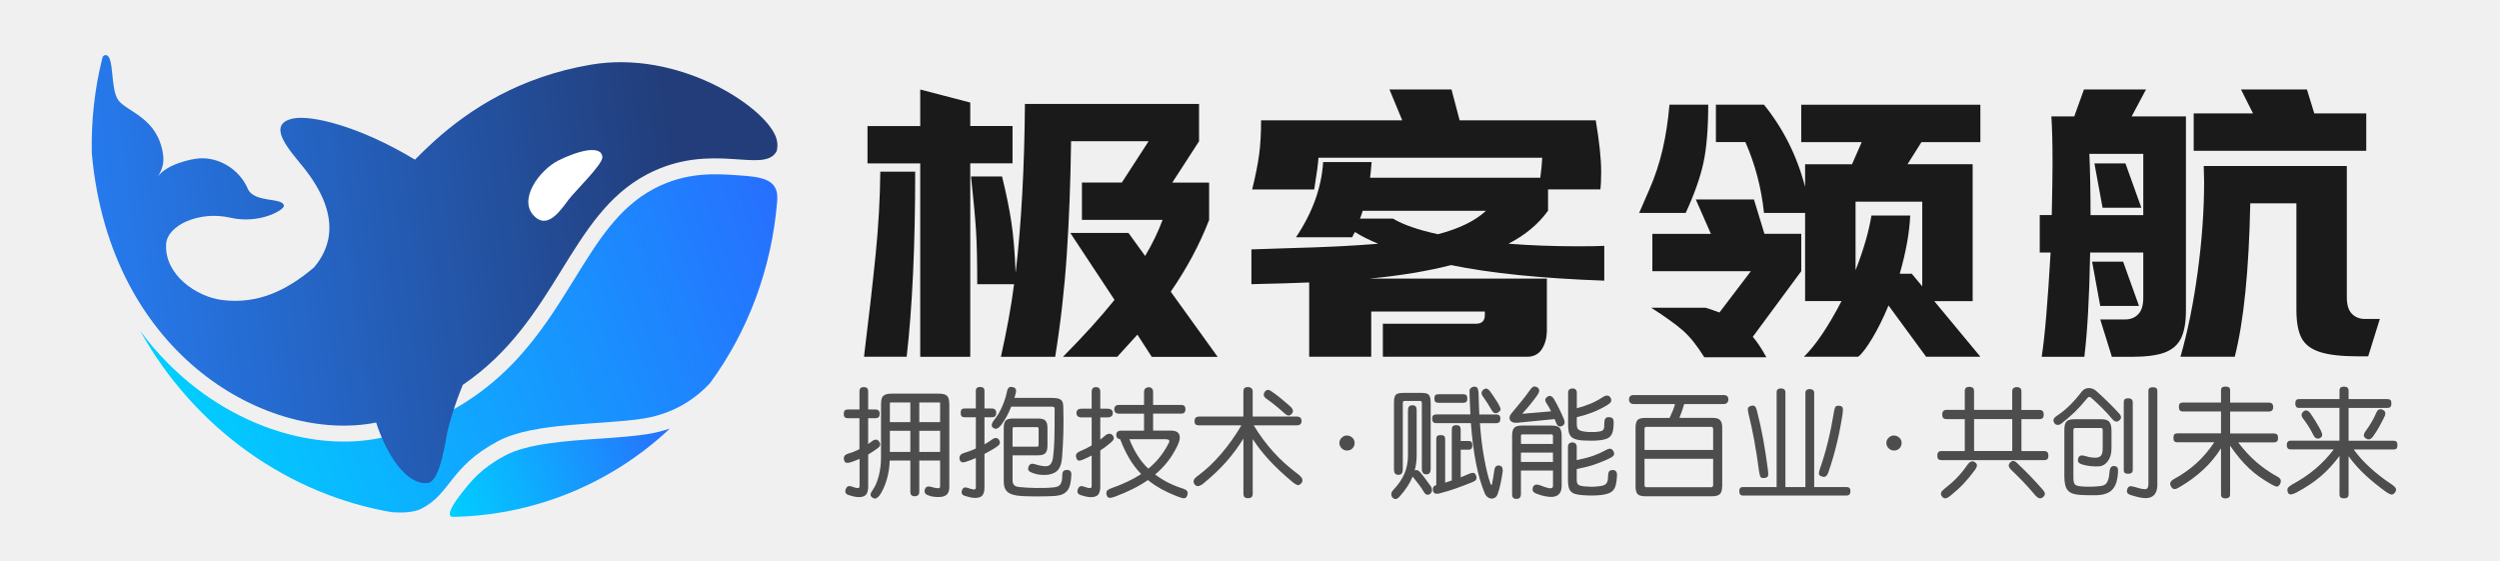
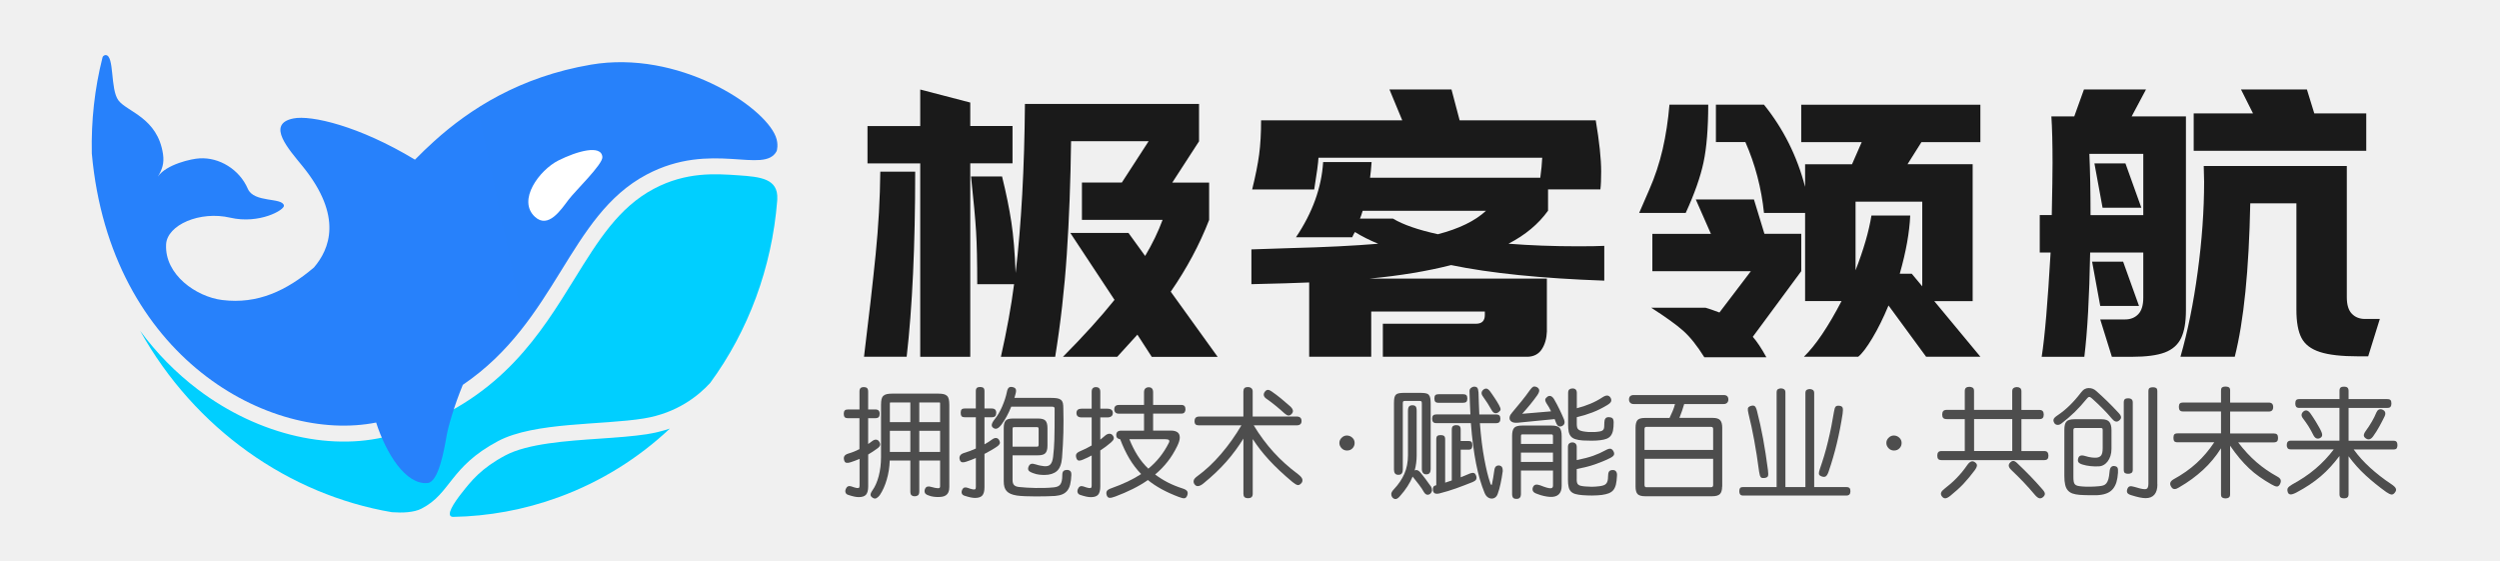
<svg xmlns="http://www.w3.org/2000/svg" version="1.1" id="图层_1" x="0px" y="0px" viewBox="0 0 580 130" style="enable-background:new 0 0 580 130;" xml:space="preserve">
  <style type="text/css">
	.st0{fill:url(#SVGID_1_);}
	.st1{fill:url(#SVGID_2_);}
	.st2{fill:url(#SVGID_3_);}
	.st3{fill:#FFFFFF;}
	.st4{fill:#1A1A1A;}
	.st5{fill:#4D4D4D;}
</style>
  <g>
-     <linearGradient id="SVGID_1_" gradientUnits="userSpaceOnUse" x1="248.397" y1="5.895" x2="406.8" y2="5.895" gradientTransform="matrix(-0.8887 0.3247 0.3432 0.9393 402.5335 -32.1399)">
+     <linearGradient id="SVGID_1_" gradientUnits="memberSpaceOnUse" x1="248.397" y1="5.895" x2="406.8" y2="5.895" gradientTransform="matrix(-0.8887 0.3247 0.3432 0.9393 402.5335 -32.1399)">
      <stop offset="0" style="stop-color:#276FFE" />
      <stop offset="1" style="stop-color:#00CFFF" />
    </linearGradient>
    <path class="st0" d="M32.52,76.74c3.81,5.17,8.3,9.75,13.41,13.62c14.19,10.74,31.75,14.7,45.82,10.36   c1.26-0.39,2.48-0.8,3.67-1.23c21.19-7.74,30.04-22.06,37.9-34.77c5.51-8.9,10.26-16.59,18.44-20.92c7.5-3.97,14.26-3.5,19.7-3.12   c5.05,0.35,9.16,0.77,8.94,5.47c-0.01,0.26-0.01,0.3-0.02,0.45c-1.24,15.49-6.68,30.15-15.56,42.25c-2.8,3.05-7.75,6.99-15.38,8.23   c-9.69,1.58-25.4,0.78-33.85,5.26c-11.25,5.97-10.91,12.17-17.78,15.67c-1.76,0.9-4.39,1-6.86,0.82   C67.09,114.77,45.25,99.56,32.52,76.74z" />
-     <linearGradient id="SVGID_2_" gradientUnits="userSpaceOnUse" x1="292.969" y1="38.134" x2="350.912" y2="38.134" gradientTransform="matrix(-0.8887 0.3247 0.3432 0.9393 402.5335 -32.1399)">
+     <linearGradient id="SVGID_2_" gradientUnits="memberSpaceOnUse" x1="292.969" y1="38.134" x2="350.912" y2="38.134" gradientTransform="matrix(-0.8887 0.3247 0.3432 0.9393 402.5335 -32.1399)">
      <stop offset="0" style="stop-color:#276FFE" />
      <stop offset="1" style="stop-color:#00CFFF" />
    </linearGradient>
    <path class="st1" d="M107.11,114.44c2.24-2.85,4.55-5.8,10.19-8.79c5.16-2.74,14.09-3.35,21.96-3.89   c3.92-0.27,7.63-0.53,10.83-1.02c1.95-0.3,3.74-0.76,5.38-1.31c-7.27,6.84-15.94,12.31-25.8,15.92   c-8.08,2.95-16.36,4.43-24.57,4.57C103.23,119.77,105.48,116.52,107.11,114.44z" />
-     <linearGradient id="SVGID_3_" gradientUnits="userSpaceOnUse" x1="272.855" y1="-4.639" x2="430.669" y2="-41.82" gradientTransform="matrix(-0.8887 0.3247 0.3432 0.9393 402.5335 -32.1399)">
+     <linearGradient id="SVGID_3_" gradientUnits="memberSpaceOnUse" x1="272.855" y1="-4.639" x2="430.669" y2="-41.82" gradientTransform="matrix(-0.8887 0.3247 0.3432 0.9393 402.5335 -32.1399)">
      <stop offset="0" style="stop-color:#223D7A" />
      <stop offset="1" style="stop-color:#2783FE" />
    </linearGradient>
    <path class="st2" d="M21.31,35.61c-0.16-7.69,0.65-15.04,2.48-22.28c0.14-0.45,0.57-0.57,0.78-0.55c2.02,0.16,0.97,7.91,2.92,10.51   c1.99,2.65,9.08,4.01,10.34,12.44c0.33,2.19-0.23,3.66-1.2,5.26c1.94-2.87,7.9-4.18,9.7-4.25c4.54-0.28,9.24,2.55,11.18,7.05   c1.43,3.33,8.01,1.95,8.39,3.89c0.2,1.02-5.73,4.39-12.48,2.82c-7-1.63-14.64,1.67-14.87,6.2c-0.36,7.07,7.05,12.15,12.99,12.9   c8.29,1.05,15.03-2.21,21.33-7.55c3.59-4.21,6.81-11.79-2.58-23.4c-3.15-3.9-8.69-9.87-2.19-11.17c4.11-0.82,15.23,1.72,28.21,9.56   c1.45-1.47,2.94-2.92,4.49-4.31c8.23-7.42,19.82-14.91,36.36-17.73c20.25-3.45,40.03,9.49,42.87,16.65   c0.74,1.86,0.24,3.38,0.23,3.4c-2.92,5.52-15.17-2.49-30.18,5.45c-18.17,9.62-20.74,33.93-42.66,48.78   c-1.96,4.71-3.43,9.8-3.76,11.8c-0.62,3.59-1.91,10.73-4.4,10.98c-5.08,0.5-9.64-6.84-11.96-14.03   C62.74,102.9,25.6,83.01,21.31,35.61z" />
    <path class="st3" d="M139.81,36.44c0.12,1.67-6.33,7.87-7.85,9.89c-1.79,2.37-4.72,6.83-7.81,3.97   c-4.17-3.85,1.04-10.84,5.45-13.07C133.89,35.08,139.59,33.45,139.81,36.44z" />
  </g>
  <g>
    <path class="st4" d="M203.23,59.03c0.66-6.55,1.02-12.96,1.08-19.21h8.1c0,17.14-0.66,31.46-1.98,42.95h-9.9   C201.67,73.5,202.57,65.58,203.23,59.03z M225.19,37.91v44.87h-11.61V37.91h-12.24v-8.67h12.24v-8.47l11.61,3.02v5.44H235v8.67   H225.19z M267.31,82.78l-3.33-5.14l-4.68,5.14h-12.6c4.74-4.77,8.73-9.17,11.97-13.21l-10.26-15.53h13.5l3.87,5.34   c1.68-2.82,3.03-5.61,4.05-8.37h-18.72v-8.67h9.27l6.21-9.58h-18c-0.12,9.34-0.45,18.07-0.99,26.17c-0.54,8.1-1.44,16.05-2.7,23.85   h-12.6c1.38-6.12,2.4-11.73,3.06-16.84h-8.55c0-5.24-0.09-9.33-0.27-12.25c-0.18-2.92-0.57-7.17-1.17-12.75h7.2   c0.96,3.9,1.68,7.43,2.16,10.59c0.48,3.16,0.81,7.09,0.99,11.8c1.32-11.23,2.04-24.3,2.16-39.22h40.41v8.67l-6.21,9.58h8.55v8.67   c-2.22,5.71-5.19,11.26-8.91,16.64l10.89,15.12H267.31z" />
    <path class="st4" d="M336.79,61.5c-5.52,1.41-11.82,2.46-18.9,3.13h41.13v12.3c-0.06,1.61-0.45,2.97-1.17,4.08   c-0.72,1.11-1.8,1.7-3.24,1.76h-33.66v-7.66h21.6c1.38,0,2.07-0.67,2.07-2.02v-0.81h-26.37v10.49h-14.4V65.53   c-2.94,0.13-7.41,0.27-13.41,0.4v-8.07l9.09-0.3c7.92-0.2,14.7-0.54,20.34-1.01c-1.98-0.81-3.78-1.71-5.4-2.72   c-0.18,0.27-0.39,0.67-0.63,1.21h-13.05c3.84-5.71,5.94-11.53,6.3-17.44h11.25c-0.12,1.61-0.24,2.82-0.36,3.63h39.51   c0.24-1.75,0.39-3.29,0.45-4.64h-51.93c-0.06,1.21-0.39,3.66-0.99,7.36h-14.4c0.78-3.16,1.32-5.86,1.62-8.12   c0.3-2.25,0.45-4.89,0.45-7.92h32.76l-2.97-7.16h14.4l1.89,7.16h31.59c0.84,4.98,1.26,8.94,1.26,11.9c0,1.81-0.06,3.19-0.18,4.13   h-12.15v4.94c-2.22,3.09-5.28,5.65-9.18,7.66c5.04,0.4,10.41,0.6,16.11,0.6c2.7,0,4.74-0.03,6.12-0.1v8.07   C357.7,64.59,345.85,63.38,336.79,61.5z M333.73,54.34c4.92-1.28,8.64-3.09,11.16-5.44h-28.62c-0.24,0.81-0.45,1.41-0.63,1.81h7.65   C325.63,52.12,329.11,53.33,333.73,54.34z" />
    <path class="st4" d="M395.38,37.65c-0.72,3.4-2.1,7.31-4.14,11.75h-10.8c0.24-0.6,1.02-2.4,2.34-5.39   c1.32-2.99,2.35-6.12,3.11-9.38c0.75-3.26,1.27-6.71,1.58-10.34h9C396.46,29.81,396.1,34.26,395.38,37.65z M409.51,54.24h8.55v8.67   l-11.25,15.23c0.96,1.08,2.01,2.66,3.15,4.74h-14.4c-1.68-2.69-3.32-4.74-4.91-6.15c-1.59-1.41-4.07-3.19-7.42-5.34h12.6   c0.72,0.2,1.8,0.57,3.24,1.11l7.29-9.58H383.5v-8.67h13.59l-3.51-7.97h13.5L409.51,54.24z M445.96,32.96l-3.24,5.14h15.12v31.76   h-8.91l10.71,12.91h-12.6l-8.73-11.9c-1.2,2.89-2.45,5.41-3.74,7.56c-1.29,2.15-2.38,3.6-3.29,4.33h-12.6   c2.7-2.62,5.61-6.92,8.73-12.91h-8.46V49.4h-9.54c-0.6-5.78-2.04-11.26-4.32-16.44h-6.84v-8.67h11.16   c4.5,5.58,7.68,11.93,9.54,19.06v-5.24h10.89l2.25-5.14h-14.04v-8.67h41.58v8.67H445.96z M446.14,46.78h-15.48v15.93   c1.86-4.77,3.09-9.01,3.69-12.71h9c-0.18,3.97-0.99,8.47-2.43,13.51h2.79l2.43,2.92V46.78z" />
    <path class="st4" d="M507.34,71.99c0,2.76-0.38,4.91-1.12,6.45c-0.75,1.55-2.01,2.66-3.78,3.33c-1.77,0.67-4.34,1.01-7.7,1.01   h-4.59l-2.7-8.67h5.76c1.26,0,2.28-0.4,3.06-1.21c0.78-0.81,1.17-2.08,1.17-3.83V58.58h-12.33c-0.18,10.28-0.63,18.35-1.35,24.2   h-9.9c0.72-4.57,1.41-12.64,2.07-24.2h-2.52V49.9h2.79c0.12-5.65,0.18-9.68,0.18-12.1c0-4.5-0.09-8.1-0.27-10.79h5.31l2.25-6.25   h14.4l-3.33,6.25h12.6V71.99z M497.44,49.9V35.69h-12.51c0.18,4.23,0.27,8.97,0.27,14.22H497.44z M487.45,70.98l-1.89-10.28h7.2   l3.69,10.28H487.45z M496.99,48.19h-9l-1.89-10.28h7.2L496.99,48.19z M552.34,74l-2.7,8.67h-2.25c-3.9,0-6.89-0.33-8.96-1.01   c-2.07-0.67-3.5-1.76-4.28-3.28c-0.78-1.51-1.17-3.68-1.17-6.5v-24.7h-10.71c-0.3,15.46-1.5,27.33-3.6,35.59h-12.6   c1.68-5.85,3.02-12.42,4-19.71c0.99-7.29,1.49-14.27,1.49-20.92l-0.09-3.63h33.21v30.45c0,1.75,0.39,3.03,1.17,3.83   c0.78,0.81,1.8,1.21,3.06,1.21H552.34z M549.19,34.98h-40.05v-8.67h13.77l-2.79-5.55h15.3l1.71,5.55h12.06V34.98z" />
  </g>
  <g>
    <path class="st5" d="M199.48,106.47c-0.67,0.29-1.36,0.55-2.08,0.78c-0.38,0.13-0.69,0.17-0.95,0.12s-0.42-0.22-0.51-0.53   c-0.13-0.41-0.12-0.75,0.03-1.01c0.14-0.26,0.46-0.46,0.94-0.61c0.49-0.14,0.94-0.3,1.36-0.47c0.42-0.17,0.82-0.36,1.2-0.55v-7.18   h-2.62c-0.41,0-0.69-0.08-0.82-0.26c-0.13-0.17-0.2-0.43-0.2-0.77c0-0.34,0.08-0.59,0.23-0.76s0.42-0.24,0.8-0.24h2.62v-4.16   c0-0.38,0.09-0.64,0.26-0.8c0.17-0.15,0.41-0.23,0.72-0.23c0.34,0,0.6,0.08,0.77,0.23c0.17,0.15,0.26,0.42,0.26,0.8v4.16h1.65   c0.68,0,1.03,0.33,1.03,1c0,0.34-0.08,0.6-0.23,0.77c-0.15,0.17-0.42,0.26-0.8,0.26h-1.65v5.99c0.14-0.11,0.29-0.21,0.45-0.31   c0.15-0.1,0.3-0.21,0.45-0.34c0.36-0.27,0.68-0.39,0.97-0.36c0.29,0.03,0.52,0.18,0.7,0.47c0.2,0.31,0.27,0.58,0.2,0.82   s-0.28,0.5-0.66,0.77c-0.36,0.25-0.71,0.5-1.05,0.73c-0.34,0.23-0.69,0.45-1.05,0.65v7.4c0,0.9-0.17,1.54-0.5,1.92   s-0.9,0.57-1.69,0.57c-0.31,0-0.67-0.04-1.08-0.13s-0.86-0.22-1.35-0.38c-0.31-0.09-0.51-0.26-0.62-0.51   c-0.11-0.25-0.09-0.55,0.05-0.89c0.25-0.59,0.68-0.78,1.3-0.57c0.2,0.07,0.39,0.14,0.58,0.2c0.19,0.06,0.38,0.11,0.58,0.15   c0.27,0.05,0.46,0.04,0.57-0.03c0.11-0.07,0.16-0.25,0.16-0.54V106.47z M217.71,113.27c0.2,0,0.33-0.04,0.39-0.12   c0.06-0.08,0.09-0.19,0.09-0.31v-5.99h-4.83V114c0,0.45-0.1,0.75-0.3,0.91c-0.2,0.15-0.46,0.23-0.78,0.23   c-0.29,0-0.53-0.08-0.72-0.23c-0.19-0.15-0.28-0.46-0.28-0.91v-7.15h-4.78c-0.05,1.55-0.28,3.02-0.69,4.41   c-0.4,1.39-0.95,2.61-1.63,3.63c-0.25,0.32-0.51,0.55-0.77,0.69c-0.26,0.13-0.54,0.11-0.82-0.07c-0.34-0.2-0.52-0.43-0.54-0.69   c-0.02-0.26,0.13-0.61,0.43-1.04c0.61-0.85,1.1-1.95,1.46-3.31c0.36-1.36,0.54-2.84,0.54-4.44V93.91c0-0.54,0.04-0.98,0.12-1.31   c0.08-0.33,0.22-0.59,0.43-0.78c0.21-0.19,0.48-0.32,0.81-0.39c0.33-0.07,0.75-0.11,1.26-0.11h10.67c0.49,0,0.89,0.04,1.21,0.11   c0.32,0.07,0.59,0.2,0.8,0.39c0.21,0.19,0.35,0.46,0.43,0.81s0.12,0.8,0.12,1.34v19.01c0,0.49-0.07,0.88-0.2,1.19   c-0.13,0.31-0.32,0.54-0.57,0.72s-0.53,0.28-0.85,0.34c-0.32,0.05-0.67,0.08-1.03,0.08c-0.34,0-0.7-0.03-1.07-0.08   c-0.37-0.05-0.74-0.15-1.12-0.3c-0.43-0.14-0.71-0.34-0.82-0.58s-0.12-0.53-0.01-0.85c0.13-0.34,0.32-0.54,0.59-0.61   c0.27-0.06,0.56-0.04,0.86,0.07C216.83,113.16,217.37,113.27,217.71,113.27z M206.64,93.37c-0.07,0-0.11,0.06-0.11,0.19v4.37h4.75   v-4.56H206.64z M206.53,104.85h4.75v-4.91h-4.75V104.85z M213.36,93.37v4.56h4.83v-4.37c0-0.13-0.04-0.19-0.13-0.19H213.36z    M213.36,104.85h4.83v-4.91h-4.83V104.85z" />
    <path class="st5" d="M226.48,90.75c0-0.38,0.09-0.63,0.26-0.77c0.17-0.14,0.41-0.2,0.72-0.2c0.34,0,0.6,0.07,0.77,0.2   c0.17,0.13,0.26,0.39,0.26,0.77v4.02h1.7c0.68,0,1.03,0.33,1.03,1c0,0.34-0.08,0.6-0.23,0.77s-0.42,0.26-0.8,0.26h-1.7v6.29   c0.65-0.36,1.22-0.73,1.73-1.11c0.36-0.27,0.69-0.39,0.99-0.36c0.3,0.03,0.53,0.19,0.69,0.5c0.18,0.34,0.22,0.62,0.12,0.84   c-0.1,0.22-0.29,0.42-0.58,0.62c-0.45,0.31-0.92,0.6-1.42,0.89s-1,0.57-1.53,0.84v7.72c0,0.9-0.17,1.54-0.5,1.92   s-0.9,0.57-1.69,0.57c-0.31,0-0.67-0.04-1.08-0.13c-0.41-0.09-0.86-0.22-1.35-0.38c-0.31-0.09-0.51-0.25-0.62-0.49   c-0.11-0.23-0.09-0.52,0.05-0.86c0.14-0.31,0.32-0.49,0.53-0.55c0.21-0.06,0.46-0.04,0.77,0.07c0.2,0.07,0.39,0.14,0.58,0.2   c0.19,0.06,0.38,0.11,0.58,0.15c0.27,0.05,0.46,0.04,0.57-0.03c0.11-0.07,0.16-0.25,0.16-0.54v-6.7c-0.38,0.16-0.76,0.32-1.13,0.46   c-0.38,0.14-0.76,0.28-1.13,0.4c-0.38,0.13-0.69,0.17-0.93,0.12c-0.24-0.04-0.42-0.22-0.53-0.53c-0.13-0.38-0.11-0.71,0.05-0.99   c0.16-0.28,0.47-0.49,0.92-0.63c0.92-0.27,1.84-0.61,2.75-1.03V96.8h-2.54c-0.41,0-0.68-0.09-0.8-0.26s-0.18-0.43-0.18-0.77   s0.07-0.59,0.2-0.76c0.13-0.16,0.39-0.24,0.77-0.24h2.54V90.75z M246.79,94.7c0.05,1.96,0.06,3.87,0.01,5.71s-0.15,3.78-0.31,5.79   c-0.12,1.48-0.53,2.51-1.2,3.09s-1.62,0.89-2.85,0.9c-0.38,0-0.79-0.02-1.23-0.07c-0.44-0.04-0.91-0.16-1.39-0.34   c-0.58-0.2-0.94-0.41-1.09-0.63c-0.15-0.23-0.16-0.52-0.01-0.88c0.14-0.36,0.35-0.58,0.61-0.65c0.26-0.07,0.62-0.03,1.09,0.13   c0.39,0.13,0.74,0.22,1.03,0.27c0.29,0.05,0.58,0.1,0.86,0.13c0.69,0.07,1.18-0.07,1.5-0.43c0.31-0.36,0.52-0.95,0.61-1.75   c0.07-0.67,0.13-1.29,0.18-1.88c0.04-0.58,0.08-1.28,0.11-2.08s0.04-1.77,0.05-2.9c0.01-1.13,0.01-2.58,0.01-4.35   c0-0.27-0.19-0.41-0.57-0.41h-9.5c-0.32,0.81-0.68,1.57-1.07,2.28c-0.39,0.71-0.79,1.34-1.2,1.88c-0.36,0.47-0.69,0.77-0.99,0.89   s-0.59,0.09-0.88-0.11c-0.13-0.09-0.23-0.19-0.3-0.31c-0.07-0.12-0.1-0.26-0.08-0.42c0.02-0.16,0.08-0.35,0.18-0.55   s0.27-0.46,0.5-0.74c0.32-0.4,0.63-0.85,0.93-1.36s0.57-1.05,0.81-1.61c0.24-0.56,0.46-1.13,0.65-1.71   c0.19-0.58,0.34-1.15,0.45-1.69c0.09-0.47,0.23-0.79,0.43-0.96c0.2-0.17,0.48-0.22,0.84-0.15c0.41,0.09,0.68,0.25,0.78,0.49   c0.11,0.23,0.09,0.6-0.05,1.11c-0.04,0.16-0.08,0.32-0.13,0.47c-0.05,0.15-0.1,0.3-0.14,0.45h8.45c0.59,0,1.08,0.03,1.46,0.09   c0.38,0.06,0.67,0.18,0.89,0.36c0.22,0.18,0.37,0.42,0.45,0.73C246.75,93.81,246.79,94.21,246.79,94.7z M248.65,110.22   c-0.04,0.85-0.12,1.57-0.27,2.16c-0.14,0.59-0.37,1.08-0.68,1.46s-0.69,0.66-1.15,0.85c-0.46,0.19-1.01,0.31-1.66,0.37   c-0.49,0.04-1.13,0.06-1.95,0.08c-0.81,0.02-1.65,0.03-2.51,0.03c-0.87,0-1.7-0.02-2.51-0.05s-1.46-0.09-1.94-0.16   c-0.56-0.09-1.03-0.22-1.4-0.38s-0.69-0.37-0.93-0.63c-0.24-0.26-0.42-0.58-0.53-0.96s-0.16-0.84-0.16-1.38V99.31   c0-0.81,0.14-1.38,0.43-1.71c0.29-0.33,0.84-0.5,1.65-0.5h5.94c0.81,0,1.37,0.17,1.67,0.5c0.31,0.33,0.46,0.91,0.46,1.71v4.08   c0,0.81-0.16,1.39-0.47,1.73c-0.31,0.34-0.88,0.51-1.69,0.51h-5.94v5.78c0,0.5,0.12,0.88,0.35,1.12c0.23,0.24,0.61,0.39,1.13,0.45   c0.56,0.05,1.17,0.1,1.82,0.15c0.66,0.04,1.34,0.07,2.04,0.08c0.7,0.01,1.41,0,2.12-0.01c0.71-0.02,1.41-0.06,2.09-0.13   c0.34-0.04,0.64-0.1,0.89-0.2c0.25-0.1,0.46-0.25,0.62-0.46s0.28-0.49,0.36-0.85c0.08-0.36,0.12-0.81,0.12-1.35   c0-0.47,0.1-0.78,0.3-0.95c0.2-0.16,0.45-0.24,0.76-0.24c0.34,0,0.6,0.08,0.78,0.26C248.59,109.43,248.67,109.75,248.65,110.22z    M235.01,103.63h5.67c0.12,0,0.22-0.03,0.28-0.09s0.1-0.2,0.1-0.42v-3.56c0-0.31-0.1-0.46-0.3-0.46h-5.4   c-0.14,0-0.24,0.03-0.28,0.08c-0.04,0.05-0.07,0.18-0.07,0.38V103.63z" />
    <path class="st5" d="M253.38,105.66c-0.65,0.36-1.32,0.68-2.03,0.97c-0.36,0.16-0.67,0.24-0.92,0.23   c-0.25-0.01-0.44-0.17-0.57-0.47c-0.16-0.41-0.18-0.75-0.07-1.01c0.12-0.26,0.41-0.49,0.88-0.69s0.93-0.41,1.38-0.63   c0.45-0.22,0.89-0.46,1.32-0.71v-6.51h-2.32c-0.81,0-1.21-0.34-1.21-1.03c0-0.34,0.11-0.59,0.32-0.76   c0.22-0.16,0.51-0.24,0.89-0.24h2.32v-3.92c0-0.38,0.08-0.65,0.26-0.82c0.17-0.17,0.41-0.26,0.71-0.26c0.68,0,1.03,0.36,1.03,1.08   v3.92h1.67c0.36,0,0.66,0.08,0.89,0.24c0.23,0.16,0.35,0.41,0.35,0.76s-0.11,0.6-0.34,0.77c-0.22,0.17-0.53,0.26-0.9,0.26h-1.67   v5.16c0.2-0.14,0.38-0.29,0.55-0.45c0.17-0.15,0.35-0.3,0.53-0.45c0.34-0.31,0.68-0.46,1.01-0.47c0.33-0.01,0.6,0.12,0.8,0.39   c0.22,0.29,0.29,0.56,0.22,0.81c-0.07,0.25-0.29,0.53-0.65,0.84c-0.4,0.34-0.8,0.66-1.2,0.96c-0.41,0.3-0.82,0.59-1.26,0.88v8.34   c0,0.9-0.17,1.54-0.5,1.92c-0.33,0.38-0.9,0.57-1.69,0.57c-0.31,0-0.67-0.04-1.08-0.13c-0.42-0.09-0.86-0.22-1.35-0.38   c-0.31-0.09-0.51-0.26-0.62-0.51c-0.11-0.25-0.09-0.55,0.05-0.89c0.25-0.59,0.68-0.78,1.3-0.57c0.2,0.07,0.39,0.14,0.58,0.2   c0.19,0.06,0.38,0.11,0.58,0.15c0.27,0.05,0.46,0.04,0.57-0.03c0.11-0.07,0.16-0.25,0.16-0.54V105.66z M258.86,115.19   c-0.65,0.25-1.12,0.35-1.42,0.3s-0.5-0.29-0.61-0.7c-0.09-0.36-0.06-0.66,0.08-0.89c0.14-0.23,0.5-0.45,1.08-0.65   c2.66-0.94,4.95-2.02,6.86-3.27c-1.04-1.08-1.96-2.28-2.74-3.6s-1.49-2.81-2.12-4.47c-0.61-0.09-0.92-0.41-0.92-0.97   c0-0.68,0.38-1.03,1.13-1.03h5.32v-3.94h-5.83c-0.38,0-0.65-0.09-0.82-0.28c-0.17-0.19-0.26-0.43-0.26-0.71   c0-0.68,0.36-1.03,1.08-1.03h5.83V91c0-0.41,0.11-0.71,0.32-0.89c0.22-0.18,0.47-0.27,0.76-0.27c0.68,0,1.03,0.39,1.03,1.16v2.94   h6.51c0.36,0,0.62,0.09,0.77,0.26c0.15,0.17,0.23,0.43,0.23,0.77c0,0.29-0.08,0.53-0.23,0.71c-0.15,0.19-0.41,0.28-0.77,0.28h-6.51   v3.94h4.19c0.61,0,1.1,0.13,1.46,0.38c0.36,0.25,0.54,0.67,0.54,1.24c0,0.5-0.2,1.16-0.59,1.97c-0.65,1.33-1.39,2.54-2.24,3.62   c-0.85,1.08-1.81,2.07-2.89,2.97c0.9,0.68,1.88,1.3,2.93,1.84s2.23,1.02,3.52,1.43c0.49,0.16,0.81,0.36,0.97,0.59   c0.16,0.23,0.18,0.55,0.05,0.95c-0.14,0.41-0.36,0.65-0.63,0.7c-0.28,0.05-0.73-0.05-1.36-0.3c-2.92-1.1-5.3-2.4-7.16-3.92   c-1.08,0.76-2.25,1.44-3.51,2.07C261.65,114.07,260.3,114.65,258.86,115.19z M262.12,101.9c0.56,1.39,1.19,2.64,1.9,3.77   s1.54,2.15,2.5,3.06c0.99-0.81,1.88-1.71,2.66-2.69c0.78-0.98,1.48-2.07,2.09-3.28c0.31-0.58,0.05-0.86-0.76-0.86H262.12z" />
    <path class="st5" d="M278.35,98.69c-0.4,0-0.68-0.07-0.85-0.22c-0.17-0.14-0.26-0.41-0.26-0.78c0-0.32,0.08-0.58,0.26-0.77   c0.17-0.19,0.45-0.28,0.85-0.28h10.23v-5.81c0-0.34,0.08-0.6,0.23-0.77c0.15-0.17,0.43-0.26,0.82-0.26c0.34,0,0.61,0.09,0.81,0.27   c0.2,0.18,0.3,0.42,0.3,0.73v5.83h10.18c0.77,0,1.16,0.35,1.16,1.05c0,0.67-0.39,1-1.16,1h-9.94c0.72,1.19,1.46,2.29,2.23,3.32   c0.76,1.03,1.57,2,2.4,2.92s1.72,1.79,2.65,2.63c0.93,0.84,1.91,1.64,2.96,2.42c0.61,0.47,0.96,0.87,1.04,1.21s0.01,0.64-0.2,0.89   c-0.31,0.36-0.6,0.51-0.89,0.46c-0.29-0.05-0.68-0.29-1.19-0.7c-1.12-0.94-2.12-1.82-3.01-2.66c-0.89-0.84-1.71-1.66-2.44-2.46   c-0.74-0.8-1.41-1.6-2.03-2.39c-0.61-0.79-1.2-1.61-1.75-2.46v12.72c0,0.67-0.36,1-1.08,1c-0.4,0-0.67-0.09-0.84-0.26   s-0.24-0.43-0.24-0.77v-12.8c-1.15,1.87-2.47,3.65-3.94,5.33c-1.48,1.68-3.25,3.37-5.32,5.06c-0.94,0.77-1.63,0.85-2.08,0.22   c-0.2-0.27-0.27-0.56-0.2-0.88c0.06-0.32,0.35-0.65,0.85-1.01c1.91-1.39,3.74-3.1,5.48-5.13s3.33-4.26,4.75-6.67H278.35z    M299.79,96.02c-0.25,0.27-0.5,0.4-0.76,0.38c-0.25-0.02-0.56-0.19-0.92-0.51c-0.65-0.59-1.31-1.17-2-1.73   c-0.68-0.56-1.42-1.12-2.21-1.67c-0.31-0.22-0.5-0.46-0.57-0.74s0.01-0.57,0.24-0.88c0.23-0.29,0.47-0.43,0.72-0.42   c0.24,0.01,0.52,0.12,0.82,0.34c0.76,0.52,1.48,1.07,2.17,1.63c0.69,0.57,1.38,1.16,2.07,1.77c0.41,0.36,0.65,0.69,0.71,0.99   C300.13,95.47,300.04,95.75,299.79,96.02z" />
    <path class="st5" d="M312.59,101.04c0.49,0,0.91,0.17,1.27,0.5c0.36,0.33,0.54,0.74,0.54,1.23s-0.17,0.9-0.5,1.24   s-0.75,0.51-1.26,0.51s-0.93-0.18-1.27-0.54c-0.34-0.36-0.51-0.76-0.51-1.21c0-0.47,0.17-0.87,0.53-1.21   C311.74,101.21,312.14,101.04,312.59,101.04z" />
    <path class="st5" d="M332.16,112.92c0.14,0.29,0.21,0.57,0.2,0.84c-0.01,0.27-0.15,0.54-0.42,0.81c-0.58,0.4-1.07,0.24-1.49-0.46   c-0.13-0.23-0.28-0.49-0.47-0.77c-0.19-0.28-0.39-0.56-0.61-0.85s-0.44-0.57-0.66-0.85c-0.23-0.28-0.43-0.54-0.61-0.77   c-0.05-0.05-0.13-0.15-0.24-0.3c-0.63,1.53-1.6,3.03-2.92,4.51c-0.41,0.49-0.77,0.72-1.08,0.7c-0.31-0.02-0.57-0.18-0.78-0.49   c-0.14-0.22-0.2-0.47-0.17-0.76c0.03-0.29,0.24-0.64,0.63-1.05c1.04-1.1,1.84-2.28,2.4-3.55c0.56-1.27,0.84-2.71,0.84-4.33V95.37   c0-0.5,0.08-0.85,0.24-1.05s0.43-0.3,0.81-0.3c0.32,0,0.57,0.09,0.73,0.26s0.24,0.54,0.24,1.09v10.23c0,1.24-0.15,2.42-0.46,3.54   c0.4-0.2,0.8-0.08,1.21,0.35c0.13,0.14,0.32,0.38,0.58,0.7s0.53,0.67,0.8,1.04c0.27,0.37,0.52,0.71,0.74,1.03   C331.91,112.57,332.07,112.79,332.16,112.92z M332.05,108.84c0,0.38-0.08,0.67-0.24,0.89s-0.42,0.32-0.78,0.32   c-0.34,0-0.6-0.11-0.77-0.34c-0.17-0.22-0.26-0.52-0.26-0.88V93.7c0-0.31-0.03-0.5-0.09-0.57c-0.06-0.07-0.2-0.11-0.42-0.11h-3.43   c-0.2,0-0.33,0.04-0.39,0.11c-0.06,0.07-0.09,0.26-0.09,0.57v15.25c0,0.38-0.08,0.67-0.24,0.89c-0.16,0.22-0.43,0.32-0.81,0.32   c-0.34,0-0.59-0.11-0.76-0.32c-0.16-0.22-0.24-0.51-0.24-0.89V93.59c0-0.54,0.03-0.97,0.09-1.28c0.06-0.31,0.18-0.56,0.37-0.74   c0.18-0.18,0.44-0.3,0.78-0.35c0.34-0.05,0.78-0.08,1.32-0.08h3.4c0.54,0,0.98,0.03,1.32,0.08c0.34,0.05,0.6,0.17,0.78,0.36   c0.18,0.19,0.3,0.45,0.37,0.8c0.06,0.34,0.09,0.79,0.09,1.35V108.84z M341.07,90.97c-0.04-0.41,0.05-0.72,0.27-0.92   c0.22-0.2,0.48-0.32,0.78-0.35c0.36,0,0.61,0.09,0.76,0.28c0.14,0.19,0.23,0.54,0.27,1.07c0.02,0.77,0.04,1.62,0.08,2.52   c0.04,0.91,0.07,1.77,0.11,2.58h3.86c0.38,0,0.64,0.08,0.8,0.24c0.15,0.16,0.23,0.41,0.23,0.76s-0.08,0.6-0.23,0.77   c-0.15,0.17-0.42,0.26-0.8,0.26h-3.73c0.25,3.2,0.59,5.97,1.03,8.29c0.43,2.32,0.88,4.16,1.35,5.51c0.05,0.2,0.11,0.33,0.16,0.41   c0.05,0.07,0.1,0.11,0.14,0.12c0.04,0.01,0.06-0.01,0.08-0.05c0.02-0.05,0.04-0.09,0.05-0.15c0.09-0.42,0.18-0.91,0.28-1.49   s0.19-1.18,0.28-1.81c0.11-0.77,0.52-1.11,1.24-1c0.25,0.07,0.43,0.2,0.54,0.39c0.11,0.19,0.16,0.48,0.16,0.88   c-0.14,1.03-0.31,2-0.51,2.93c-0.2,0.93-0.41,1.71-0.65,2.33c-0.13,0.38-0.31,0.66-0.57,0.85c-0.25,0.19-0.53,0.28-0.84,0.28   c-0.31,0-0.61-0.1-0.91-0.31c-0.3-0.21-0.54-0.54-0.74-1.01c-0.79-1.91-1.45-4.17-1.97-6.78c-0.52-2.61-0.93-5.74-1.21-9.4h-7.99   c-0.36,0-0.62-0.09-0.77-0.26c-0.15-0.17-0.23-0.43-0.23-0.77s0.08-0.59,0.23-0.76c0.15-0.16,0.41-0.24,0.77-0.24h7.88   c-0.04-0.83-0.08-1.71-0.12-2.65C341.12,92.57,341.09,91.73,341.07,90.97z M332.59,113.84c-0.05-0.31-0.04-0.57,0.04-0.8   c0.08-0.23,0.32-0.38,0.72-0.47v-10.61c0-0.41,0.08-0.69,0.24-0.82c0.16-0.13,0.41-0.2,0.76-0.2c0.36,0,0.62,0.07,0.8,0.2   s0.26,0.41,0.26,0.82v10.02c0.25-0.09,0.51-0.18,0.77-0.26c0.26-0.08,0.52-0.17,0.77-0.26V99.69c0-0.41,0.09-0.69,0.27-0.84   c0.18-0.14,0.42-0.22,0.73-0.22c0.36,0,0.62,0.07,0.8,0.22c0.17,0.14,0.26,0.42,0.26,0.84v2.62h1.73c0.41,0,0.68,0.08,0.8,0.24   s0.18,0.43,0.18,0.81c0,0.32-0.07,0.57-0.2,0.73c-0.13,0.16-0.39,0.24-0.77,0.24h-1.73v6.4c0.34-0.14,0.69-0.28,1.04-0.42   c0.35-0.14,0.71-0.28,1.07-0.45c0.36-0.14,0.67-0.19,0.92-0.13c0.25,0.05,0.45,0.31,0.59,0.76c0.09,0.34,0.06,0.62-0.09,0.82   c-0.15,0.21-0.41,0.38-0.77,0.53c-0.68,0.27-1.34,0.53-1.97,0.77c-0.63,0.24-1.25,0.47-1.86,0.69c-0.61,0.22-1.24,0.42-1.88,0.62   c-0.64,0.2-1.32,0.39-2.04,0.57c-0.36,0.09-0.67,0.09-0.92,0.01S332.66,114.2,332.59,113.84z M340.56,92.45   c0,0.36-0.08,0.62-0.23,0.77c-0.15,0.15-0.42,0.23-0.8,0.23h-5.59c-0.4,0-0.67-0.08-0.81-0.23c-0.14-0.15-0.22-0.41-0.22-0.77   c0-0.36,0.07-0.62,0.22-0.77c0.14-0.15,0.41-0.23,0.81-0.23h5.59c0.38,0,0.64,0.08,0.8,0.23C340.48,91.84,340.56,92.1,340.56,92.45   z M347.79,95.64c-0.29,0.2-0.57,0.27-0.84,0.2c-0.27-0.06-0.51-0.28-0.73-0.66c-0.36-0.63-0.69-1.19-1-1.67   c-0.31-0.49-0.66-1-1.05-1.54c-0.45-0.61-0.4-1.14,0.14-1.59c0.23-0.18,0.47-0.25,0.71-0.22c0.24,0.04,0.5,0.23,0.77,0.57   c0.16,0.22,0.34,0.46,0.53,0.74c0.19,0.28,0.38,0.57,0.58,0.86c0.2,0.3,0.39,0.59,0.57,0.89c0.18,0.3,0.33,0.56,0.46,0.8   c0.25,0.47,0.37,0.8,0.34,1S348.08,95.43,347.79,95.64z" />
    <path class="st5" d="M358.97,93.64c-0.27-0.45-0.38-0.78-0.32-0.99c0.05-0.21,0.22-0.41,0.49-0.61c0.27-0.2,0.54-0.24,0.81-0.14   c0.27,0.11,0.51,0.34,0.73,0.7c0.22,0.36,0.43,0.75,0.65,1.16s0.42,0.82,0.62,1.23c0.2,0.41,0.38,0.8,0.55,1.17   c0.17,0.38,0.31,0.7,0.42,0.97c0.36,0.81,0.25,1.37-0.32,1.67h0.03c-0.31,0.16-0.59,0.19-0.85,0.09c-0.26-0.1-0.49-0.42-0.69-0.96   c-0.04-0.11-0.08-0.22-0.13-0.34s-0.1-0.24-0.13-0.36l-8.56,0.84c-0.63,0.05-1.11-0.02-1.43-0.23s-0.49-0.49-0.49-0.85   c0-0.18,0.04-0.36,0.11-0.55c0.07-0.19,0.21-0.38,0.4-0.58h-0.03c0.86-1.03,1.63-1.96,2.31-2.79s1.32-1.69,1.93-2.55   c0.29-0.41,0.54-0.67,0.74-0.78c0.21-0.11,0.49-0.09,0.85,0.05c0.31,0.16,0.5,0.38,0.57,0.66c0.07,0.28-0.07,0.69-0.43,1.23   c-0.99,1.4-2.16,2.84-3.51,4.32l6.7-0.57c-0.14-0.31-0.3-0.61-0.47-0.92C359.33,94.23,359.15,93.93,358.97,93.64z M353,114.68   c0,0.31-0.08,0.56-0.24,0.76c-0.16,0.2-0.41,0.3-0.76,0.3c-0.43,0-0.71-0.1-0.85-0.3c-0.13-0.2-0.2-0.44-0.2-0.73V101.1   c0-0.85,0.15-1.45,0.46-1.82c0.31-0.37,0.94-0.55,1.89-0.55h6.8c0.94,0,1.56,0.18,1.88,0.54c0.32,0.36,0.47,0.99,0.47,1.89v11.61   c0,0.86-0.23,1.51-0.69,1.94c-0.46,0.43-1.15,0.62-2.07,0.57c-0.45-0.04-0.92-0.11-1.4-0.22c-0.49-0.11-0.95-0.25-1.4-0.43   c-0.58-0.18-0.94-0.4-1.08-0.67c-0.14-0.27-0.16-0.56-0.05-0.86c0.14-0.38,0.36-0.59,0.65-0.65s0.66,0,1.11,0.16   c1.1,0.45,1.88,0.67,2.35,0.67c0.22,0,0.36-0.06,0.45-0.18s0.12-0.27,0.12-0.47v-3.46H353V114.68z M353,102.99h7.43v-1.86   c0-0.12-0.03-0.22-0.09-0.27c-0.06-0.05-0.14-0.08-0.23-0.08h-6.83c-0.18,0-0.27,0.12-0.27,0.35V102.99z M353,107.17h7.43v-2.16   H353V107.17z M365.94,111.17c0,0.31,0.02,0.56,0.07,0.76c0.04,0.2,0.14,0.36,0.28,0.49c0.14,0.13,0.34,0.22,0.58,0.28   c0.24,0.06,0.57,0.11,0.99,0.15c0.61,0.05,1.13,0.08,1.57,0.08c0.31,0,0.61-0.01,0.91-0.04c0.3-0.03,0.6-0.06,0.9-0.09   c0.36-0.05,0.67-0.12,0.92-0.2c0.25-0.08,0.45-0.21,0.61-0.38c0.15-0.17,0.27-0.4,0.34-0.67c0.07-0.28,0.11-0.63,0.11-1.07   c0-0.47,0.07-0.81,0.2-1.04c0.14-0.22,0.38-0.36,0.74-0.39c0.41-0.04,0.71,0.07,0.9,0.31c0.19,0.24,0.27,0.58,0.23,1.01   c-0.04,0.81-0.12,1.48-0.24,2.01c-0.13,0.53-0.32,0.96-0.59,1.3c-0.27,0.33-0.63,0.58-1.07,0.76c-0.44,0.17-0.99,0.3-1.63,0.39   c-0.31,0.04-0.65,0.07-1.04,0.09c-0.39,0.03-0.8,0.04-1.23,0.04c-0.72,0-1.44-0.03-2.16-0.08c-0.67-0.05-1.22-0.14-1.66-0.26   c-0.44-0.12-0.79-0.31-1.05-0.57s-0.45-0.62-0.55-1.07c-0.11-0.45-0.16-1.03-0.16-1.73v-7.53c0-0.38,0.09-0.65,0.28-0.82   c0.19-0.17,0.44-0.26,0.74-0.26c0.31,0,0.55,0.09,0.74,0.27c0.19,0.18,0.28,0.45,0.28,0.81v3.02c1.53-0.31,2.81-0.64,3.85-1.01   c1.03-0.37,1.97-0.79,2.79-1.25c0.52-0.29,0.91-0.41,1.17-0.38c0.26,0.04,0.48,0.21,0.66,0.51c0.2,0.32,0.26,0.62,0.18,0.88   s-0.41,0.54-0.99,0.82c-0.59,0.29-1.17,0.55-1.74,0.78c-0.57,0.23-1.15,0.45-1.75,0.66c-0.6,0.21-1.25,0.4-1.93,0.57   c-0.68,0.17-1.43,0.34-2.24,0.5V111.17z M365.96,98.37c0,0.31,0.03,0.56,0.08,0.77c0.05,0.21,0.15,0.37,0.3,0.5   c0.14,0.13,0.34,0.23,0.59,0.31c0.25,0.08,0.58,0.15,1,0.2c0.22,0.04,0.45,0.06,0.71,0.07c0.26,0.01,0.53,0.01,0.8,0.01   c0.27,0,0.54,0,0.8-0.01c0.26-0.01,0.49-0.03,0.69-0.07c0.31-0.04,0.55-0.08,0.74-0.15c0.19-0.06,0.34-0.17,0.45-0.31   c0.11-0.14,0.18-0.35,0.2-0.61c0.03-0.26,0.04-0.62,0.04-1.09c0-0.36,0.08-0.66,0.24-0.89s0.45-0.34,0.86-0.32   c0.36,0.02,0.63,0.11,0.8,0.28c0.17,0.17,0.26,0.49,0.26,0.96c0,0.74-0.05,1.35-0.15,1.84c-0.1,0.49-0.27,0.89-0.5,1.2   c-0.23,0.32-0.55,0.55-0.96,0.72c-0.41,0.16-0.91,0.28-1.53,0.35c-0.58,0.07-1.23,0.11-1.97,0.11s-1.41-0.02-2.02-0.05   c-0.72-0.05-1.31-0.15-1.75-0.3c-0.45-0.14-0.8-0.36-1.05-0.65s-0.42-0.66-0.51-1.11c-0.09-0.45-0.13-1.01-0.13-1.67v-7.29   c0-0.4,0.09-0.67,0.28-0.82c0.19-0.15,0.44-0.23,0.74-0.23c0.67,0,1,0.35,1,1.05v3.54c1.08-0.27,2.13-0.62,3.16-1.05   c1.03-0.43,1.94-0.92,2.75-1.46c0.49-0.32,0.89-0.47,1.2-0.43c0.31,0.04,0.56,0.22,0.74,0.54c0.16,0.31,0.19,0.59,0.09,0.85   c-0.1,0.26-0.41,0.54-0.93,0.85c-1.13,0.68-2.28,1.25-3.44,1.69c-1.16,0.44-2.35,0.81-3.58,1.09V98.37z" />
    <path class="st5" d="M399.69,112.89c0,0.81-0.17,1.39-0.51,1.73s-0.94,0.51-1.81,0.51h-15.53c-0.86,0-1.45-0.17-1.77-0.5   c-0.31-0.33-0.47-0.92-0.47-1.77V99.23c0-0.79,0.14-1.37,0.42-1.73c0.28-0.36,0.88-0.54,1.8-0.54h5.67   c0.27-0.54,0.51-1.08,0.73-1.61c0.22-0.53,0.4-1.07,0.54-1.61h-9.58c-0.36,0-0.63-0.1-0.82-0.3c-0.19-0.2-0.28-0.45-0.28-0.76   c0-0.68,0.37-1.03,1.11-1.03h20.84c0.74,0,1.11,0.34,1.11,1.03c0,0.31-0.09,0.56-0.28,0.76c-0.19,0.2-0.46,0.3-0.82,0.3h-9.15   c-0.14,0.5-0.31,1.03-0.5,1.58c-0.19,0.55-0.39,1.09-0.61,1.63h7.75c0.81,0,1.38,0.17,1.7,0.53c0.32,0.35,0.49,0.93,0.49,1.74   V112.89z M381.68,104.39h15.93v-4.86c0-0.32-0.14-0.49-0.43-0.49h-15.12c-0.25,0-0.38,0.17-0.38,0.51V104.39z M397.61,106.44   h-15.93v6.05c0,0.36,0.13,0.54,0.38,0.54h15.09c0.31,0,0.46-0.18,0.46-0.54V106.44z" />
    <path class="st5" d="M428.5,113c0.38,0,0.63,0.08,0.77,0.24s0.2,0.41,0.2,0.73c0,0.31-0.07,0.55-0.22,0.73   c-0.14,0.18-0.4,0.27-0.76,0.27H404.6c-0.36,0-0.6-0.09-0.73-0.27s-0.19-0.42-0.19-0.73c0-0.32,0.06-0.57,0.17-0.73   s0.37-0.24,0.74-0.24h7.75V91.05c0-0.4,0.11-0.65,0.32-0.77c0.22-0.12,0.45-0.18,0.7-0.18s0.49,0.07,0.7,0.2   c0.22,0.14,0.32,0.38,0.32,0.74V113h4.64V91.21c0-0.4,0.11-0.65,0.32-0.77s0.45-0.18,0.7-0.18s0.49,0.07,0.7,0.2   s0.32,0.38,0.32,0.74V113H428.5z M410.33,109.06c0.09,0.68,0.09,1.15,0,1.39s-0.37,0.39-0.84,0.45c-0.18,0.02-0.34,0.02-0.47,0   c-0.13-0.02-0.25-0.08-0.34-0.18c-0.09-0.1-0.17-0.25-0.23-0.45c-0.06-0.2-0.12-0.47-0.17-0.81c-0.36-2.72-0.74-5.17-1.15-7.37   c-0.41-2.2-0.84-4.22-1.31-6.08c-0.14-0.58-0.19-0.99-0.15-1.24s0.25-0.44,0.61-0.57c0.43-0.14,0.75-0.14,0.96,0.01   c0.21,0.15,0.38,0.51,0.53,1.07c0.54,2.09,1.02,4.24,1.43,6.47C409.61,103.98,409.98,106.41,410.33,109.06z M427.66,95.97   c-0.36,2.38-0.81,4.67-1.34,6.88c-0.53,2.21-1.17,4.42-1.93,6.62c-0.18,0.52-0.39,0.87-0.63,1.04s-0.59,0.17-1.04-0.01   c-0.36-0.14-0.55-0.34-0.57-0.59c-0.02-0.25,0.05-0.61,0.22-1.08c0.34-0.97,0.67-2,1-3.08s0.62-2.2,0.9-3.35s0.54-2.31,0.77-3.47   s0.44-2.31,0.62-3.44c0.09-0.59,0.22-0.98,0.39-1.16c0.17-0.18,0.46-0.24,0.88-0.19c0.41,0.05,0.66,0.22,0.74,0.49   C427.75,94.89,427.75,95.34,427.66,95.97z" />
    <path class="st5" d="M439.54,101.04c0.49,0,0.91,0.17,1.27,0.5c0.36,0.33,0.54,0.74,0.54,1.23s-0.17,0.9-0.5,1.24   s-0.75,0.51-1.26,0.51s-0.93-0.18-1.27-0.54c-0.34-0.36-0.51-0.76-0.51-1.21c0-0.47,0.17-0.87,0.53-1.21   C438.69,101.21,439.09,101.04,439.54,101.04z" />
    <path class="st5" d="M451.82,97.23c-0.38,0-0.65-0.08-0.81-0.26c-0.16-0.17-0.24-0.44-0.24-0.8c0-0.34,0.08-0.61,0.24-0.8   c0.16-0.19,0.43-0.28,0.81-0.28h4.19v-4.35c0-0.36,0.09-0.62,0.28-0.77c0.19-0.15,0.45-0.23,0.77-0.23c0.31,0,0.57,0.07,0.78,0.2   c0.22,0.13,0.32,0.4,0.32,0.8v4.35h8.86v-4.29c0-0.36,0.1-0.62,0.3-0.77s0.46-0.23,0.78-0.23c0.31,0,0.56,0.08,0.76,0.23   s0.3,0.42,0.3,0.8v4.27h4.13c0.38,0,0.65,0.09,0.81,0.28c0.16,0.19,0.24,0.46,0.24,0.8c0,0.36-0.08,0.62-0.24,0.8   c-0.16,0.17-0.43,0.26-0.81,0.26h-4.13v7.4h5.21c0.41,0,0.69,0.09,0.84,0.28c0.14,0.19,0.22,0.46,0.22,0.8s-0.07,0.6-0.22,0.77   c-0.14,0.17-0.42,0.26-0.84,0.26h-23.68c-0.41,0-0.69-0.08-0.84-0.26c-0.14-0.17-0.22-0.43-0.22-0.77s0.07-0.61,0.22-0.8   c0.14-0.19,0.42-0.28,0.84-0.28h5.32v-7.4H451.82z M458.33,109.09c-0.43,0.58-0.86,1.12-1.28,1.63c-0.42,0.51-0.86,1.01-1.31,1.49   c-0.45,0.48-0.92,0.94-1.42,1.39c-0.5,0.45-1.03,0.91-1.61,1.38c-0.5,0.41-0.91,0.62-1.21,0.63c-0.31,0.01-0.58-0.15-0.81-0.47   c-0.22-0.31-0.27-0.6-0.16-0.88s0.38-0.58,0.81-0.9c1.03-0.79,1.97-1.62,2.82-2.5c0.85-0.87,1.66-1.86,2.42-2.96   c0.59-0.85,1.17-1.08,1.73-0.7c0.36,0.23,0.54,0.5,0.53,0.78C458.82,108.27,458.66,108.64,458.33,109.09z M458.17,104.63h8.86v-7.4   h-8.86V104.63z M474.18,115.32c-0.29,0.25-0.58,0.34-0.88,0.27c-0.3-0.07-0.64-0.34-1.04-0.81c-0.86-1.03-1.73-1.99-2.59-2.9   c-0.86-0.91-1.81-1.85-2.83-2.82c-0.7-0.65-0.81-1.22-0.32-1.73c0.25-0.27,0.51-0.4,0.77-0.39c0.26,0.01,0.57,0.19,0.93,0.55   c1.13,1.08,2.16,2.1,3.08,3.05c0.92,0.95,1.81,1.93,2.67,2.92c0.41,0.45,0.63,0.81,0.63,1.08   C474.61,114.81,474.47,115.07,474.18,115.32z" />
    <path class="st5" d="M491.81,97.58c-0.27,0.22-0.54,0.28-0.81,0.2c-0.27-0.08-0.53-0.27-0.78-0.58c-0.68-0.81-1.41-1.61-2.19-2.39   c-0.77-0.78-1.59-1.56-2.46-2.34c-0.27-0.25-0.49-0.38-0.66-0.38c-0.17,0-0.36,0.13-0.55,0.38c-0.95,1.17-1.9,2.21-2.83,3.12   c-0.94,0.91-1.94,1.78-3.02,2.61c-0.36,0.29-0.7,0.41-1.03,0.37c-0.32-0.04-0.56-0.19-0.7-0.45c-0.18-0.31-0.23-0.59-0.15-0.85   s0.36-0.54,0.82-0.85c1.96-1.3,3.79-3.06,5.48-5.29c0.31-0.41,0.61-0.7,0.9-0.86s0.61-0.24,0.93-0.24c0.36,0,0.69,0.06,0.99,0.18   s0.6,0.32,0.9,0.61c0.85,0.76,1.67,1.52,2.46,2.29c0.79,0.77,1.67,1.67,2.62,2.7c0.36,0.38,0.54,0.71,0.55,0.99   C492.29,97.07,492.14,97.33,491.81,97.58z M491.57,109.68c-0.05,0.85-0.18,1.57-0.36,2.19c-0.19,0.61-0.46,1.12-0.8,1.54   s-0.77,0.74-1.28,0.97c-0.51,0.23-1.13,0.39-1.85,0.46c-0.29,0.04-0.64,0.05-1.05,0.05c-0.42,0-0.84,0-1.28,0s-0.86-0.01-1.27-0.03   s-0.73-0.04-0.99-0.05c-0.65-0.05-1.2-0.16-1.65-0.31c-0.45-0.15-0.82-0.4-1.11-0.73c-0.29-0.33-0.5-0.77-0.62-1.31   c-0.13-0.54-0.19-1.22-0.19-2.05V99.77c0-0.49,0.04-0.89,0.11-1.2c0.07-0.32,0.2-0.57,0.38-0.77c0.18-0.2,0.43-0.34,0.74-0.42   s0.71-0.12,1.17-0.12h6.21c0.9,0,1.51,0.21,1.84,0.63c0.32,0.42,0.49,1.05,0.49,1.88v4.35c0,0.61-0.08,1.17-0.24,1.66   s-0.38,0.92-0.65,1.27c-0.27,0.35-0.58,0.63-0.93,0.82c-0.35,0.2-0.72,0.31-1.12,0.32c-0.59,0.04-1.24,0.02-1.93-0.05   s-1.33-0.2-1.9-0.38c-0.5-0.16-0.81-0.36-0.93-0.58c-0.12-0.22-0.12-0.52-0.01-0.88c0.09-0.31,0.27-0.5,0.53-0.59   s0.65-0.05,1.17,0.11c0.45,0.14,0.91,0.25,1.38,0.31c0.47,0.06,0.87,0.08,1.21,0.04c0.47-0.05,0.81-0.23,1.04-0.54   c0.22-0.31,0.34-0.86,0.34-1.67v-4.18c0-0.2-0.03-0.33-0.09-0.39c-0.06-0.06-0.17-0.09-0.31-0.09h-5.99   c-0.27,0-0.41,0.16-0.41,0.49v10.8c0,0.47,0.02,0.84,0.07,1.11c0.04,0.27,0.13,0.49,0.27,0.65c0.13,0.16,0.34,0.28,0.61,0.35   c0.27,0.07,0.64,0.12,1.11,0.16c0.58,0.05,1.23,0.07,1.96,0.05c0.73-0.02,1.37-0.05,1.93-0.11c0.4-0.04,0.73-0.1,1.01-0.19   c0.28-0.09,0.51-0.25,0.7-0.49c0.19-0.23,0.34-0.55,0.46-0.96c0.12-0.41,0.2-0.94,0.26-1.61c0.04-0.56,0.15-0.95,0.35-1.16   c0.2-0.22,0.45-0.31,0.76-0.27c0.36,0.04,0.61,0.16,0.74,0.38S491.6,109.11,491.57,109.68z M495,108.98c0,0.36-0.1,0.61-0.3,0.74   s-0.45,0.2-0.76,0.2c-0.34,0-0.6-0.06-0.77-0.18s-0.26-0.37-0.26-0.77V93.37c0-0.38,0.09-0.63,0.26-0.77   c0.17-0.13,0.43-0.2,0.77-0.2c0.31,0,0.56,0.07,0.76,0.22c0.2,0.14,0.3,0.4,0.3,0.76V108.98z M500.72,112.38   c0,1.04-0.23,1.84-0.7,2.38c-0.47,0.54-1.14,0.81-2.03,0.81c-0.38,0-0.84-0.05-1.38-0.16c-0.54-0.11-1.21-0.29-2-0.54   c-0.47-0.14-0.76-0.33-0.88-0.55c-0.12-0.22-0.11-0.52,0.01-0.88c0.13-0.34,0.32-0.54,0.57-0.61c0.25-0.06,0.6-0.02,1.05,0.12   c0.5,0.16,0.97,0.29,1.4,0.39s0.77,0.15,1.03,0.15c0.32,0,0.54-0.1,0.66-0.31s0.18-0.52,0.18-0.93V90.78c0-0.4,0.09-0.65,0.28-0.77   c0.19-0.12,0.45-0.17,0.77-0.17c0.31,0,0.55,0.06,0.74,0.17c0.19,0.12,0.28,0.37,0.28,0.77V112.38z" />
    <path class="st5" d="M515.49,90.59c0-0.38,0.09-0.63,0.28-0.74c0.19-0.12,0.45-0.17,0.77-0.17c0.31,0,0.56,0.06,0.76,0.17   c0.2,0.12,0.3,0.37,0.3,0.74v2.81h8.96c0.68,0,1.03,0.34,1.03,1.03c0,0.7-0.34,1.05-1.03,1.05h-8.96v5.08h10.12   c0.36,0,0.62,0.08,0.77,0.24c0.15,0.16,0.23,0.43,0.23,0.81c0,0.36-0.08,0.62-0.23,0.78c-0.15,0.16-0.41,0.24-0.77,0.24h-8.26   c1.35,1.78,2.77,3.31,4.25,4.59s3.08,2.38,4.79,3.32c0.45,0.23,0.72,0.49,0.82,0.78c0.1,0.29,0.04,0.64-0.18,1.05   c-0.2,0.36-0.45,0.53-0.74,0.5s-0.71-0.19-1.23-0.5c-1.01-0.58-1.94-1.16-2.78-1.76c-0.85-0.59-1.65-1.25-2.4-1.96   s-1.49-1.49-2.21-2.35c-0.72-0.86-1.45-1.82-2.19-2.9v11.29c0,0.36-0.1,0.61-0.3,0.74c-0.2,0.13-0.45,0.2-0.76,0.2   c-0.32,0-0.58-0.07-0.77-0.2c-0.19-0.14-0.28-0.38-0.28-0.74v-10.69c-0.59,0.94-1.23,1.82-1.92,2.65   c-0.68,0.83-1.43,1.61-2.23,2.35s-1.67,1.45-2.59,2.13c-0.93,0.68-1.94,1.34-3.04,1.97c-0.36,0.23-0.69,0.36-0.99,0.36   s-0.54-0.14-0.74-0.45c-0.25-0.36-0.34-0.69-0.26-0.99s0.32-0.56,0.72-0.8c2.05-1.12,3.85-2.38,5.39-3.79s2.9-3.02,4.09-4.82h-8.5   c-0.38,0-0.63-0.08-0.77-0.24c-0.13-0.16-0.2-0.42-0.2-0.78c0-0.38,0.07-0.65,0.2-0.81c0.14-0.16,0.39-0.24,0.77-0.24h10.07v-5.08   h-8.8c-0.36,0-0.61-0.08-0.76-0.26c-0.14-0.17-0.22-0.44-0.22-0.8s0.07-0.62,0.22-0.78c0.14-0.16,0.4-0.24,0.76-0.24h8.8V90.59z" />
    <path class="st5" d="M533.69,94.64c-0.38,0-0.63-0.09-0.77-0.27c-0.13-0.18-0.2-0.42-0.2-0.73c0-0.38,0.07-0.65,0.2-0.81   c0.13-0.16,0.39-0.24,0.77-0.24h9.29V90.7c0-0.4,0.09-0.66,0.27-0.8c0.18-0.14,0.45-0.2,0.81-0.2c0.34,0,0.6,0.08,0.77,0.23   c0.17,0.15,0.26,0.41,0.26,0.77v1.89h8.94c0.4,0,0.66,0.08,0.8,0.24c0.14,0.16,0.2,0.43,0.2,0.81c0,0.31-0.07,0.55-0.2,0.73   c-0.13,0.18-0.4,0.27-0.8,0.27h-8.94v7.61h10.4c0.36,0,0.61,0.08,0.74,0.26c0.13,0.17,0.2,0.43,0.2,0.77   c0,0.29-0.06,0.53-0.17,0.72c-0.12,0.19-0.37,0.28-0.77,0.28h-9.21c0.56,0.77,1.15,1.51,1.78,2.2c0.63,0.69,1.3,1.36,2.01,2.01   c0.71,0.65,1.48,1.29,2.29,1.93s1.71,1.28,2.69,1.93c0.56,0.38,0.9,0.71,1.01,1s0.05,0.58-0.2,0.89c-0.25,0.36-0.53,0.52-0.82,0.49   c-0.3-0.04-0.7-0.23-1.2-0.57c-1.82-1.31-3.44-2.63-4.86-3.94c-1.42-1.31-2.72-2.77-3.89-4.37v8.77c0,0.36-0.08,0.62-0.26,0.77   c-0.17,0.15-0.43,0.23-0.77,0.23c-0.36,0-0.63-0.07-0.81-0.2s-0.27-0.4-0.27-0.8v-8.83c-0.68,0.9-1.38,1.74-2.08,2.51   c-0.7,0.77-1.46,1.51-2.27,2.2c-0.81,0.69-1.68,1.35-2.62,1.97c-0.94,0.62-1.96,1.23-3.08,1.82c-0.67,0.34-1.15,0.48-1.44,0.4   c-0.3-0.07-0.48-0.29-0.55-0.65c-0.09-0.31-0.07-0.58,0.05-0.81c0.13-0.23,0.45-0.5,0.97-0.81c2.11-1.15,3.93-2.38,5.48-3.7   c1.55-1.31,2.95-2.8,4.21-4.46h-9.91c-0.4,0-0.66-0.09-0.8-0.28c-0.14-0.19-0.2-0.43-0.2-0.72c0-0.34,0.08-0.6,0.23-0.77   c0.15-0.17,0.41-0.26,0.77-0.26h11.23v-7.61H533.69z M538.71,100.02c0.22,0.47,0.29,0.82,0.23,1.07c-0.06,0.24-0.25,0.44-0.55,0.58   c-0.61,0.25-1.11,0-1.49-0.76c-0.16-0.32-0.34-0.66-0.53-1.01c-0.19-0.35-0.39-0.69-0.59-1.01c-0.21-0.32-0.41-0.63-0.61-0.91   c-0.2-0.28-0.38-0.53-0.54-0.74c-0.34-0.41-0.49-0.76-0.45-1.05s0.2-0.54,0.47-0.76c0.54-0.4,1.07-0.23,1.59,0.49   c0.16,0.22,0.36,0.5,0.58,0.85c0.22,0.35,0.45,0.72,0.69,1.09c0.23,0.38,0.46,0.76,0.67,1.15   C538.41,99.39,538.58,99.73,538.71,100.02z M553.43,96.64c-0.32,0.67-0.72,1.42-1.17,2.25s-0.95,1.62-1.47,2.34   c-0.52,0.72-1.07,0.89-1.65,0.51c-0.31-0.2-0.48-0.42-0.51-0.67s0.09-0.58,0.38-1c0.58-0.79,1.07-1.55,1.49-2.27   s0.76-1.41,1.03-2.08c0.29-0.68,0.75-0.92,1.38-0.7C553.62,95.31,553.8,95.85,553.43,96.64z" />
  </g>
  <g>
</g>
  <g>
</g>
  <g>
</g>
  <g>
</g>
  <g>
</g>
</svg>
